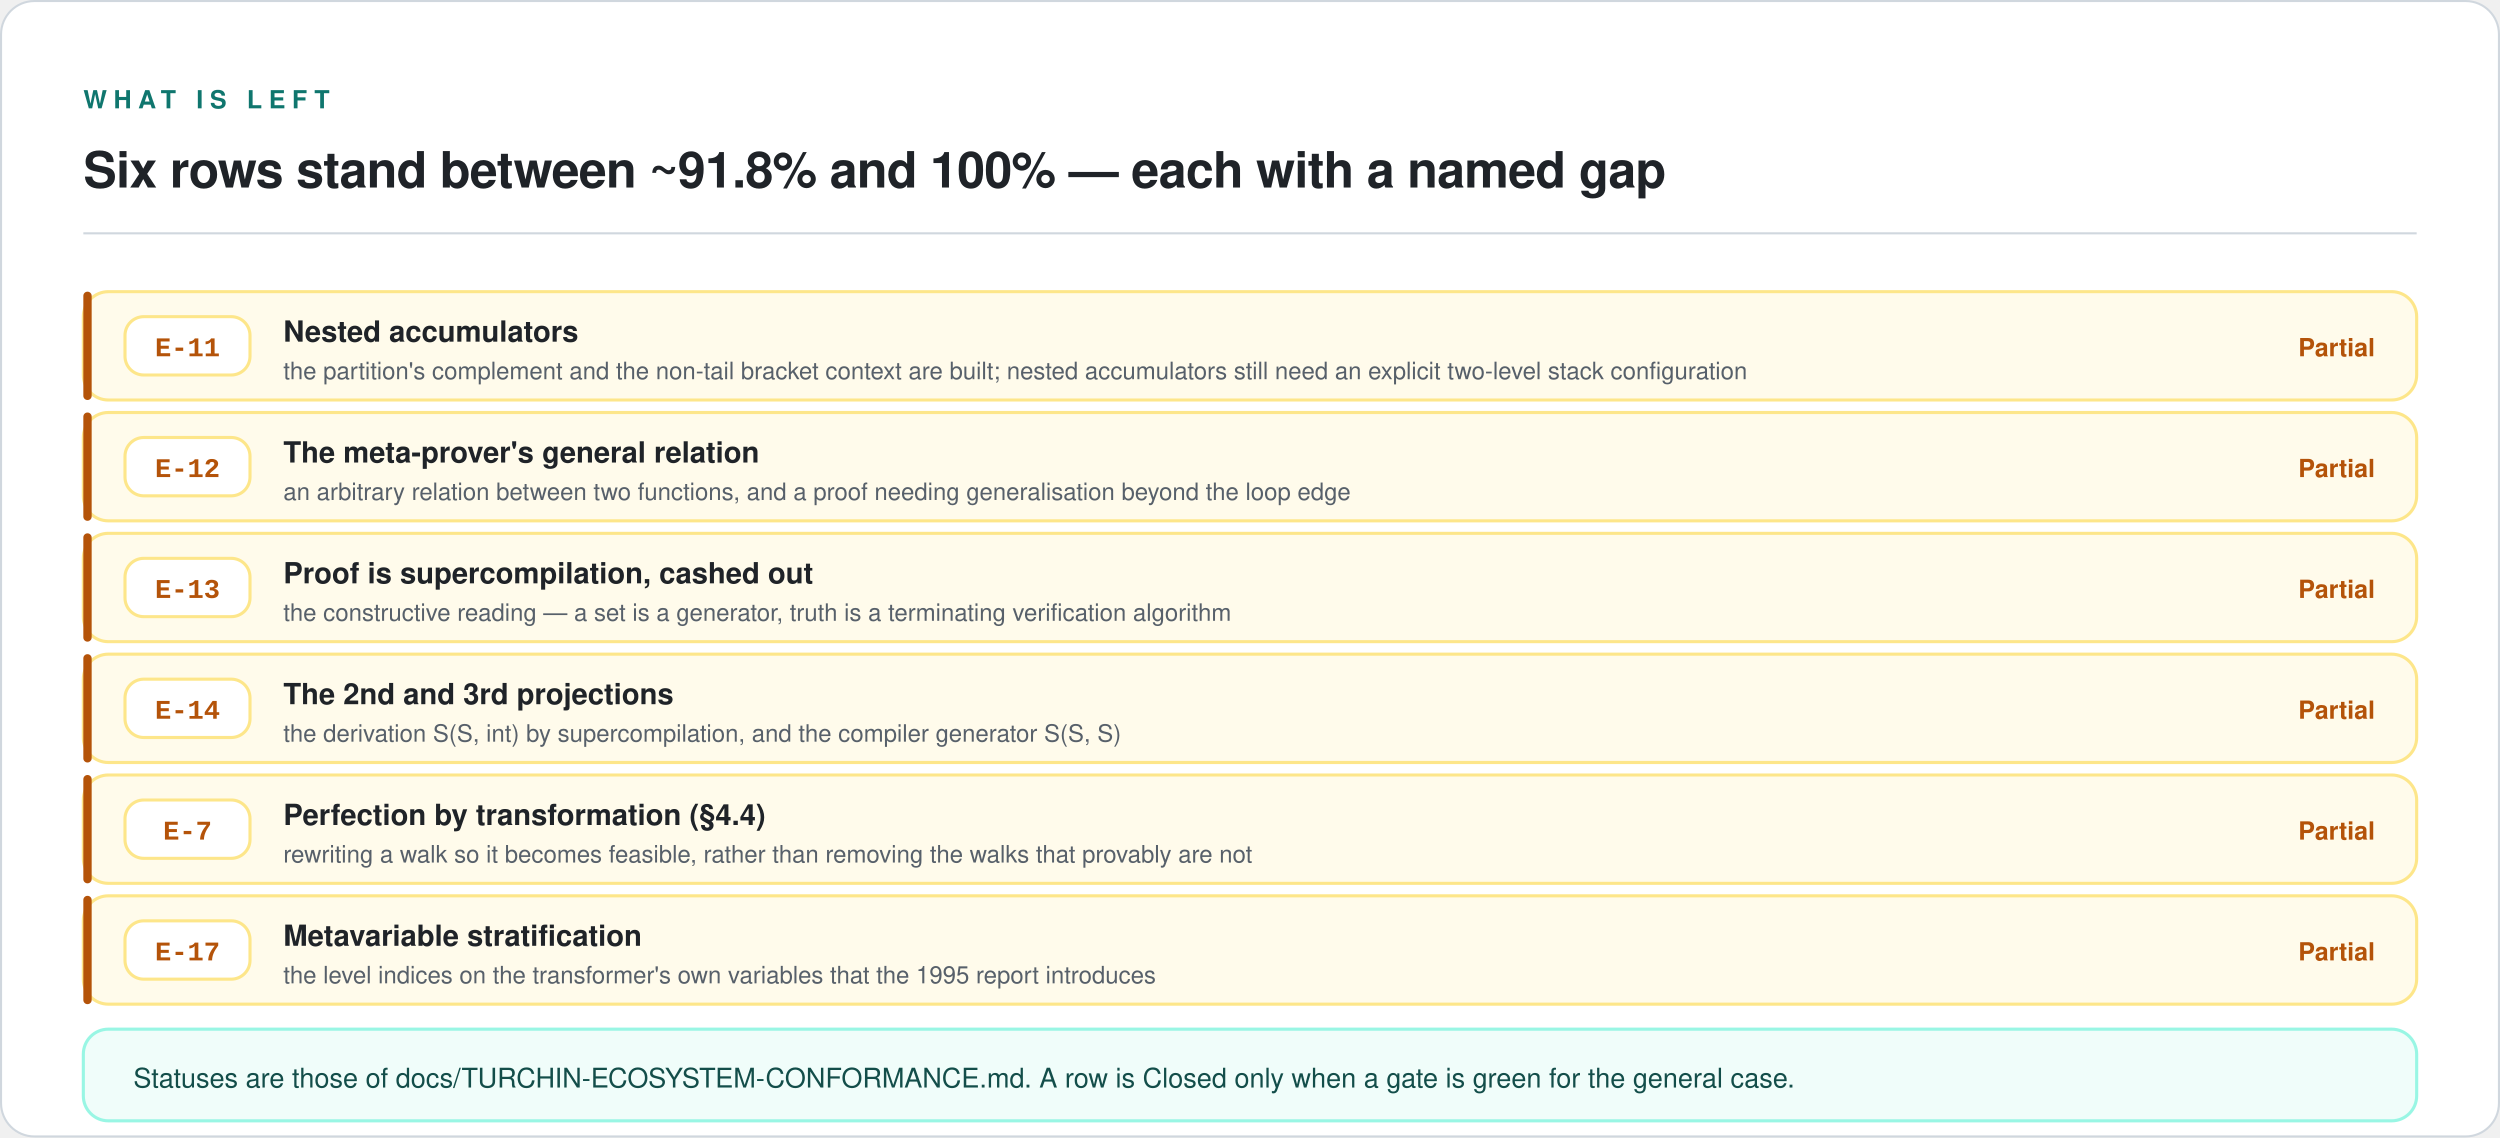
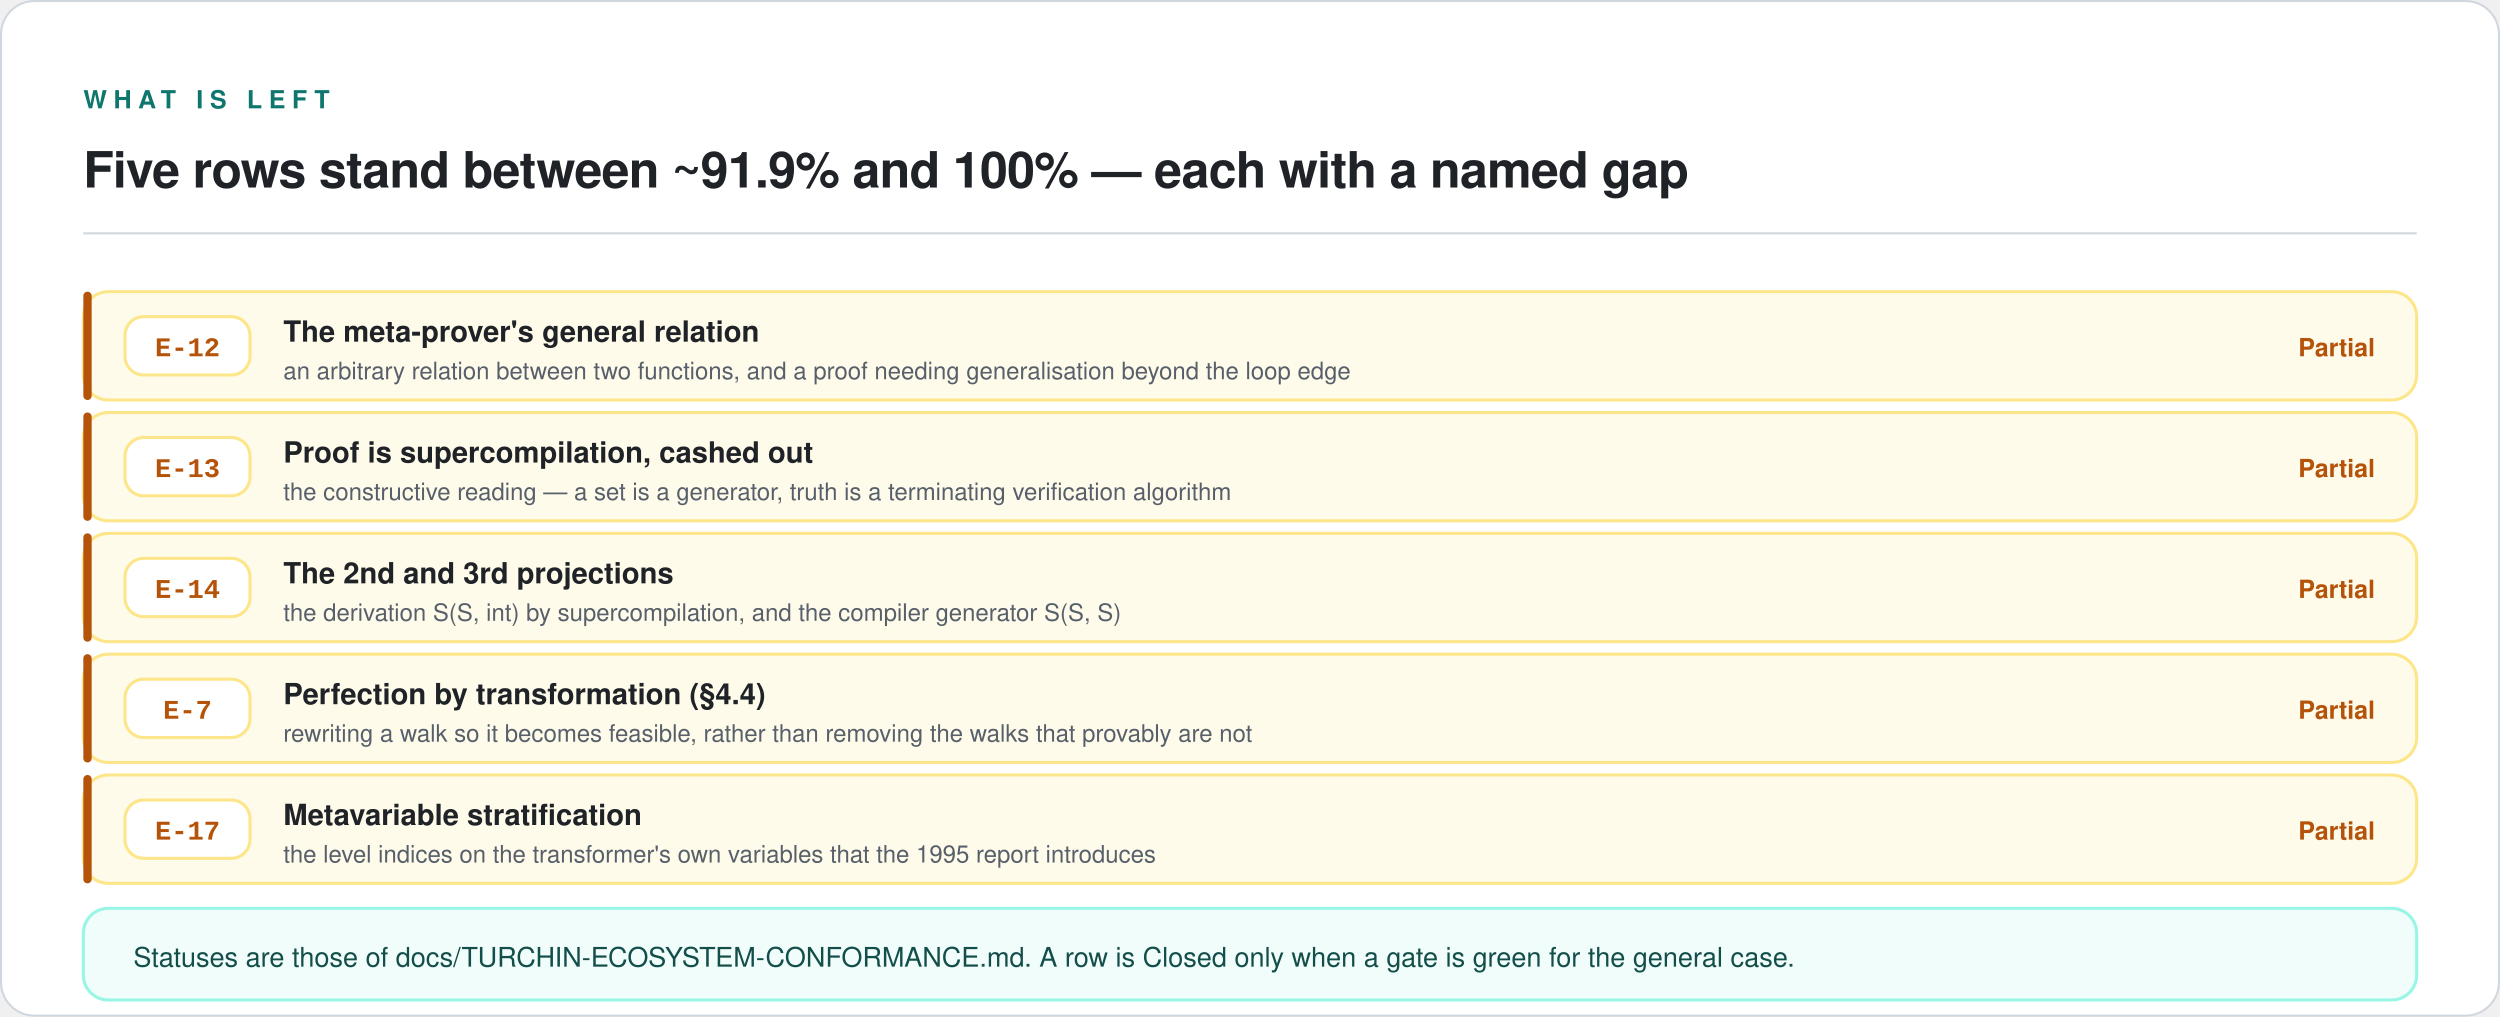
- <svg xmlns="http://www.w3.org/2000/svg" viewBox="0 0 1200 546" width="1200" height="546" role="img" aria-labelledby="t d">
-   <rect x="0.5" y="0.5" width="1199" height="545" rx="16" fill="#FFFFFF" stroke="#D0D7DE" stroke-width="1" />
+ <svg xmlns="http://www.w3.org/2000/svg" viewBox="0 0 1200 488" width="1200" height="488" role="img" aria-labelledby="t d">
+   <rect x="0.5" y="0.5" width="1199" height="487" rx="16" fill="#FFFFFF" stroke="#D0D7DE" stroke-width="1" />
  <text x="40" y="52" font-family="ui-sans-serif, -apple-system, 'Segoe UI', Helvetica, Arial, sans-serif" font-size="12" font-weight="600" letter-spacing="3.2" fill="#0F766E">WHAT IS LEFT</text>
-   <text x="40" y="90" font-family="ui-sans-serif, -apple-system, 'Segoe UI', Helvetica, Arial, sans-serif" font-size="24" font-weight="600" letter-spacing="-0.3" fill="#1F2328">Six rows stand between ~91.8% and 100% — each with a named gap</text>
+   <text x="40" y="90" font-family="ui-sans-serif, -apple-system, 'Segoe UI', Helvetica, Arial, sans-serif" font-size="24" font-weight="600" letter-spacing="-0.3" fill="#1F2328">Five rows stand between ~91.9% and 100% — each with a named gap</text>
  <line x1="40" y1="112" x2="1160" y2="112" stroke="#D0D7DE" stroke-width="1" />
  <rect x="40" y="140" width="1120" height="52" rx="12" fill="#FFFBEB" stroke="#FDE68A" stroke-width="1.5" />
  <rect x="40" y="140" width="4" height="52" rx="2" fill="#B45309" />
  <rect x="60" y="152" width="60" height="28" rx="9" fill="#FFFFFF" stroke="#FDE68A" stroke-width="1.5" />
-   <text x="90" y="171" font-family="ui-monospace, SFMono-Regular, 'SF Mono', Menlo, Consolas, 'Liberation Mono', monospace" font-size="13" font-weight="600" text-anchor="middle" fill="#B45309">E-11</text>
-   <text x="136" y="164" font-family="ui-sans-serif, -apple-system, 'Segoe UI', Helvetica, Arial, sans-serif" font-size="14" font-weight="600" fill="#1F2328">Nested accumulators</text>
-   <text x="136" y="182" font-family="ui-sans-serif, -apple-system, 'Segoe UI', Helvetica, Arial, sans-serif" font-size="11.5" fill="#57606A">the partition's complement and the non-tail bracket context are built; nested accumulators still need an explicit two-level stack configuration</text>
+   <text x="90" y="171" font-family="ui-monospace, SFMono-Regular, 'SF Mono', Menlo, Consolas, 'Liberation Mono', monospace" font-size="13" font-weight="600" text-anchor="middle" fill="#B45309">E-12</text>
+   <text x="136" y="164" font-family="ui-sans-serif, -apple-system, 'Segoe UI', Helvetica, Arial, sans-serif" font-size="14" font-weight="600" fill="#1F2328">The meta-prover's general relation</text>
+   <text x="136" y="182" font-family="ui-sans-serif, -apple-system, 'Segoe UI', Helvetica, Arial, sans-serif" font-size="11.5" fill="#57606A">an arbitrary relation between two functions, and a proof needing generalisation beyond the loop edge</text>
  <text x="1140" y="171" font-family="ui-sans-serif, -apple-system, 'Segoe UI', Helvetica, Arial, sans-serif" font-size="12" font-weight="600" text-anchor="end" fill="#B45309">Partial</text>
  <rect x="40" y="198" width="1120" height="52" rx="12" fill="#FFFBEB" stroke="#FDE68A" stroke-width="1.5" />
  <rect x="40" y="198" width="4" height="52" rx="2" fill="#B45309" />
  <rect x="60" y="210" width="60" height="28" rx="9" fill="#FFFFFF" stroke="#FDE68A" stroke-width="1.5" />
-   <text x="90" y="229" font-family="ui-monospace, SFMono-Regular, 'SF Mono', Menlo, Consolas, 'Liberation Mono', monospace" font-size="13" font-weight="600" text-anchor="middle" fill="#B45309">E-12</text>
-   <text x="136" y="222" font-family="ui-sans-serif, -apple-system, 'Segoe UI', Helvetica, Arial, sans-serif" font-size="14" font-weight="600" fill="#1F2328">The meta-prover's general relation</text>
-   <text x="136" y="240" font-family="ui-sans-serif, -apple-system, 'Segoe UI', Helvetica, Arial, sans-serif" font-size="11.5" fill="#57606A">an arbitrary relation between two functions, and a proof needing generalisation beyond the loop edge</text>
+   <text x="90" y="229" font-family="ui-monospace, SFMono-Regular, 'SF Mono', Menlo, Consolas, 'Liberation Mono', monospace" font-size="13" font-weight="600" text-anchor="middle" fill="#B45309">E-13</text>
+   <text x="136" y="222" font-family="ui-sans-serif, -apple-system, 'Segoe UI', Helvetica, Arial, sans-serif" font-size="14" font-weight="600" fill="#1F2328">Proof is supercompilation, cashed out</text>
+   <text x="136" y="240" font-family="ui-sans-serif, -apple-system, 'Segoe UI', Helvetica, Arial, sans-serif" font-size="11.5" fill="#57606A">the constructive reading — a set is a generator, truth is a terminating verification algorithm</text>
  <text x="1140" y="229" font-family="ui-sans-serif, -apple-system, 'Segoe UI', Helvetica, Arial, sans-serif" font-size="12" font-weight="600" text-anchor="end" fill="#B45309">Partial</text>
  <rect x="40" y="256" width="1120" height="52" rx="12" fill="#FFFBEB" stroke="#FDE68A" stroke-width="1.5" />
  <rect x="40" y="256" width="4" height="52" rx="2" fill="#B45309" />
  <rect x="60" y="268" width="60" height="28" rx="9" fill="#FFFFFF" stroke="#FDE68A" stroke-width="1.5" />
-   <text x="90" y="287" font-family="ui-monospace, SFMono-Regular, 'SF Mono', Menlo, Consolas, 'Liberation Mono', monospace" font-size="13" font-weight="600" text-anchor="middle" fill="#B45309">E-13</text>
-   <text x="136" y="280" font-family="ui-sans-serif, -apple-system, 'Segoe UI', Helvetica, Arial, sans-serif" font-size="14" font-weight="600" fill="#1F2328">Proof is supercompilation, cashed out</text>
-   <text x="136" y="298" font-family="ui-sans-serif, -apple-system, 'Segoe UI', Helvetica, Arial, sans-serif" font-size="11.5" fill="#57606A">the constructive reading — a set is a generator, truth is a terminating verification algorithm</text>
+   <text x="90" y="287" font-family="ui-monospace, SFMono-Regular, 'SF Mono', Menlo, Consolas, 'Liberation Mono', monospace" font-size="13" font-weight="600" text-anchor="middle" fill="#B45309">E-14</text>
+   <text x="136" y="280" font-family="ui-sans-serif, -apple-system, 'Segoe UI', Helvetica, Arial, sans-serif" font-size="14" font-weight="600" fill="#1F2328">The 2nd and 3rd projections</text>
+   <text x="136" y="298" font-family="ui-sans-serif, -apple-system, 'Segoe UI', Helvetica, Arial, sans-serif" font-size="11.5" fill="#57606A">the derivation S(S, int) by supercompilation, and the compiler generator S(S, S)</text>
  <text x="1140" y="287" font-family="ui-sans-serif, -apple-system, 'Segoe UI', Helvetica, Arial, sans-serif" font-size="12" font-weight="600" text-anchor="end" fill="#B45309">Partial</text>
  <rect x="40" y="314" width="1120" height="52" rx="12" fill="#FFFBEB" stroke="#FDE68A" stroke-width="1.5" />
  <rect x="40" y="314" width="4" height="52" rx="2" fill="#B45309" />
  <rect x="60" y="326" width="60" height="28" rx="9" fill="#FFFFFF" stroke="#FDE68A" stroke-width="1.5" />
-   <text x="90" y="345" font-family="ui-monospace, SFMono-Regular, 'SF Mono', Menlo, Consolas, 'Liberation Mono', monospace" font-size="13" font-weight="600" text-anchor="middle" fill="#B45309">E-14</text>
-   <text x="136" y="338" font-family="ui-sans-serif, -apple-system, 'Segoe UI', Helvetica, Arial, sans-serif" font-size="14" font-weight="600" fill="#1F2328">The 2nd and 3rd projections</text>
-   <text x="136" y="356" font-family="ui-sans-serif, -apple-system, 'Segoe UI', Helvetica, Arial, sans-serif" font-size="11.5" fill="#57606A">the derivation S(S, int) by supercompilation, and the compiler generator S(S, S)</text>
+   <text x="90" y="345" font-family="ui-monospace, SFMono-Regular, 'SF Mono', Menlo, Consolas, 'Liberation Mono', monospace" font-size="13" font-weight="600" text-anchor="middle" fill="#B45309">E-7</text>
+   <text x="136" y="338" font-family="ui-sans-serif, -apple-system, 'Segoe UI', Helvetica, Arial, sans-serif" font-size="14" font-weight="600" fill="#1F2328">Perfection by transformation (§4.4)</text>
+   <text x="136" y="356" font-family="ui-sans-serif, -apple-system, 'Segoe UI', Helvetica, Arial, sans-serif" font-size="11.5" fill="#57606A">rewriting a walk so it becomes feasible, rather than removing the walks that provably are not</text>
  <text x="1140" y="345" font-family="ui-sans-serif, -apple-system, 'Segoe UI', Helvetica, Arial, sans-serif" font-size="12" font-weight="600" text-anchor="end" fill="#B45309">Partial</text>
  <rect x="40" y="372" width="1120" height="52" rx="12" fill="#FFFBEB" stroke="#FDE68A" stroke-width="1.5" />
  <rect x="40" y="372" width="4" height="52" rx="2" fill="#B45309" />
  <rect x="60" y="384" width="60" height="28" rx="9" fill="#FFFFFF" stroke="#FDE68A" stroke-width="1.5" />
-   <text x="90" y="403" font-family="ui-monospace, SFMono-Regular, 'SF Mono', Menlo, Consolas, 'Liberation Mono', monospace" font-size="13" font-weight="600" text-anchor="middle" fill="#B45309">E-7</text>
-   <text x="136" y="396" font-family="ui-sans-serif, -apple-system, 'Segoe UI', Helvetica, Arial, sans-serif" font-size="14" font-weight="600" fill="#1F2328">Perfection by transformation (§4.4)</text>
-   <text x="136" y="414" font-family="ui-sans-serif, -apple-system, 'Segoe UI', Helvetica, Arial, sans-serif" font-size="11.5" fill="#57606A">rewriting a walk so it becomes feasible, rather than removing the walks that provably are not</text>
+   <text x="90" y="403" font-family="ui-monospace, SFMono-Regular, 'SF Mono', Menlo, Consolas, 'Liberation Mono', monospace" font-size="13" font-weight="600" text-anchor="middle" fill="#B45309">E-17</text>
+   <text x="136" y="396" font-family="ui-sans-serif, -apple-system, 'Segoe UI', Helvetica, Arial, sans-serif" font-size="14" font-weight="600" fill="#1F2328">Metavariable stratification</text>
+   <text x="136" y="414" font-family="ui-sans-serif, -apple-system, 'Segoe UI', Helvetica, Arial, sans-serif" font-size="11.5" fill="#57606A">the level indices on the transformer's own variables that the 1995 report introduces</text>
  <text x="1140" y="403" font-family="ui-sans-serif, -apple-system, 'Segoe UI', Helvetica, Arial, sans-serif" font-size="12" font-weight="600" text-anchor="end" fill="#B45309">Partial</text>
-   <rect x="40" y="430" width="1120" height="52" rx="12" fill="#FFFBEB" stroke="#FDE68A" stroke-width="1.5" />
-   <rect x="40" y="430" width="4" height="52" rx="2" fill="#B45309" />
-   <rect x="60" y="442" width="60" height="28" rx="9" fill="#FFFFFF" stroke="#FDE68A" stroke-width="1.5" />
-   <text x="90" y="461" font-family="ui-monospace, SFMono-Regular, 'SF Mono', Menlo, Consolas, 'Liberation Mono', monospace" font-size="13" font-weight="600" text-anchor="middle" fill="#B45309">E-17</text>
-   <text x="136" y="454" font-family="ui-sans-serif, -apple-system, 'Segoe UI', Helvetica, Arial, sans-serif" font-size="14" font-weight="600" fill="#1F2328">Metavariable stratification</text>
-   <text x="136" y="472" font-family="ui-sans-serif, -apple-system, 'Segoe UI', Helvetica, Arial, sans-serif" font-size="11.5" fill="#57606A">the level indices on the transformer's own variables that the 1995 report introduces</text>
-   <text x="1140" y="461" font-family="ui-sans-serif, -apple-system, 'Segoe UI', Helvetica, Arial, sans-serif" font-size="12" font-weight="600" text-anchor="end" fill="#B45309">Partial</text>
-   <rect x="40" y="494" width="1120" height="44" rx="12" fill="#F0FDFA" stroke="#99F6E4" stroke-width="1.5" />
-   <text x="64" y="522" font-family="ui-sans-serif, -apple-system, 'Segoe UI', Helvetica, Arial, sans-serif" font-size="13" fill="#134E4A">Statuses are those of docs/TURCHIN-ECOSYSTEM-CONFORMANCE.md. A row is Closed only when a gate is green for the general case.</text>
+   <rect x="40" y="436" width="1120" height="44" rx="12" fill="#F0FDFA" stroke="#99F6E4" stroke-width="1.5" />
+   <text x="64" y="464" font-family="ui-sans-serif, -apple-system, 'Segoe UI', Helvetica, Arial, sans-serif" font-size="13" fill="#134E4A">Statuses are those of docs/TURCHIN-ECOSYSTEM-CONFORMANCE.md. A row is Closed only when a gate is green for the general case.</text>
</svg>
